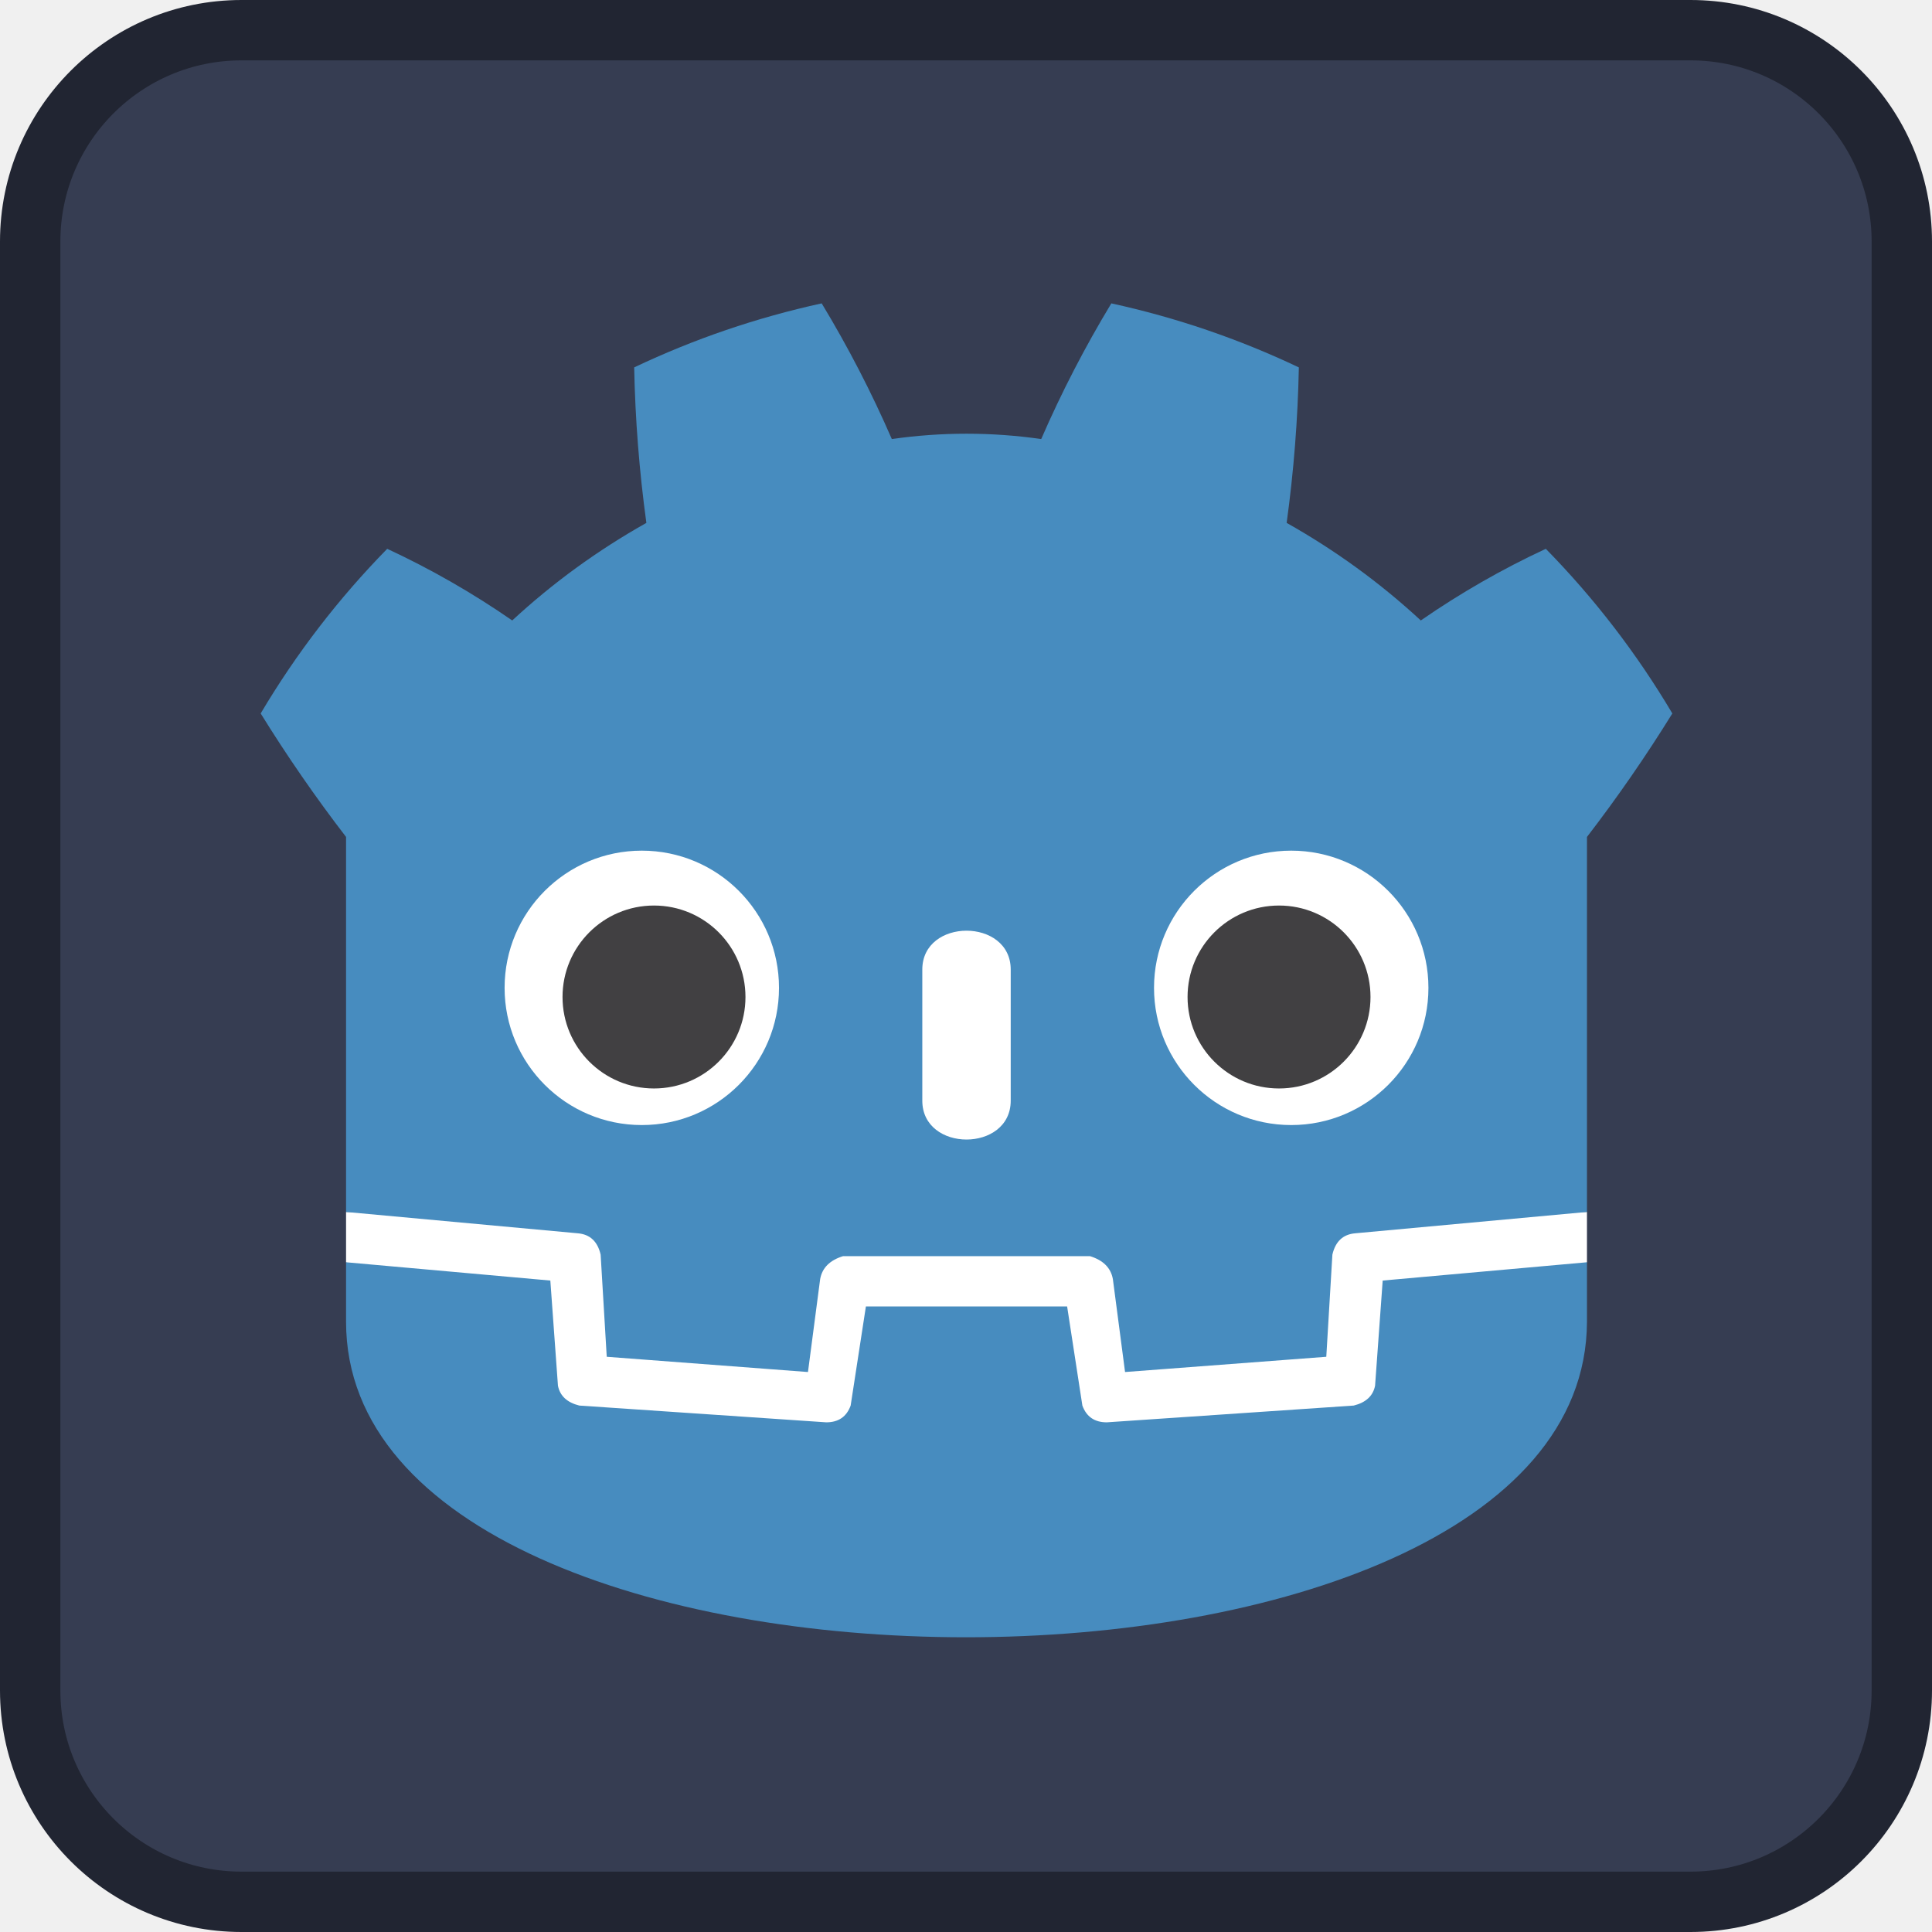
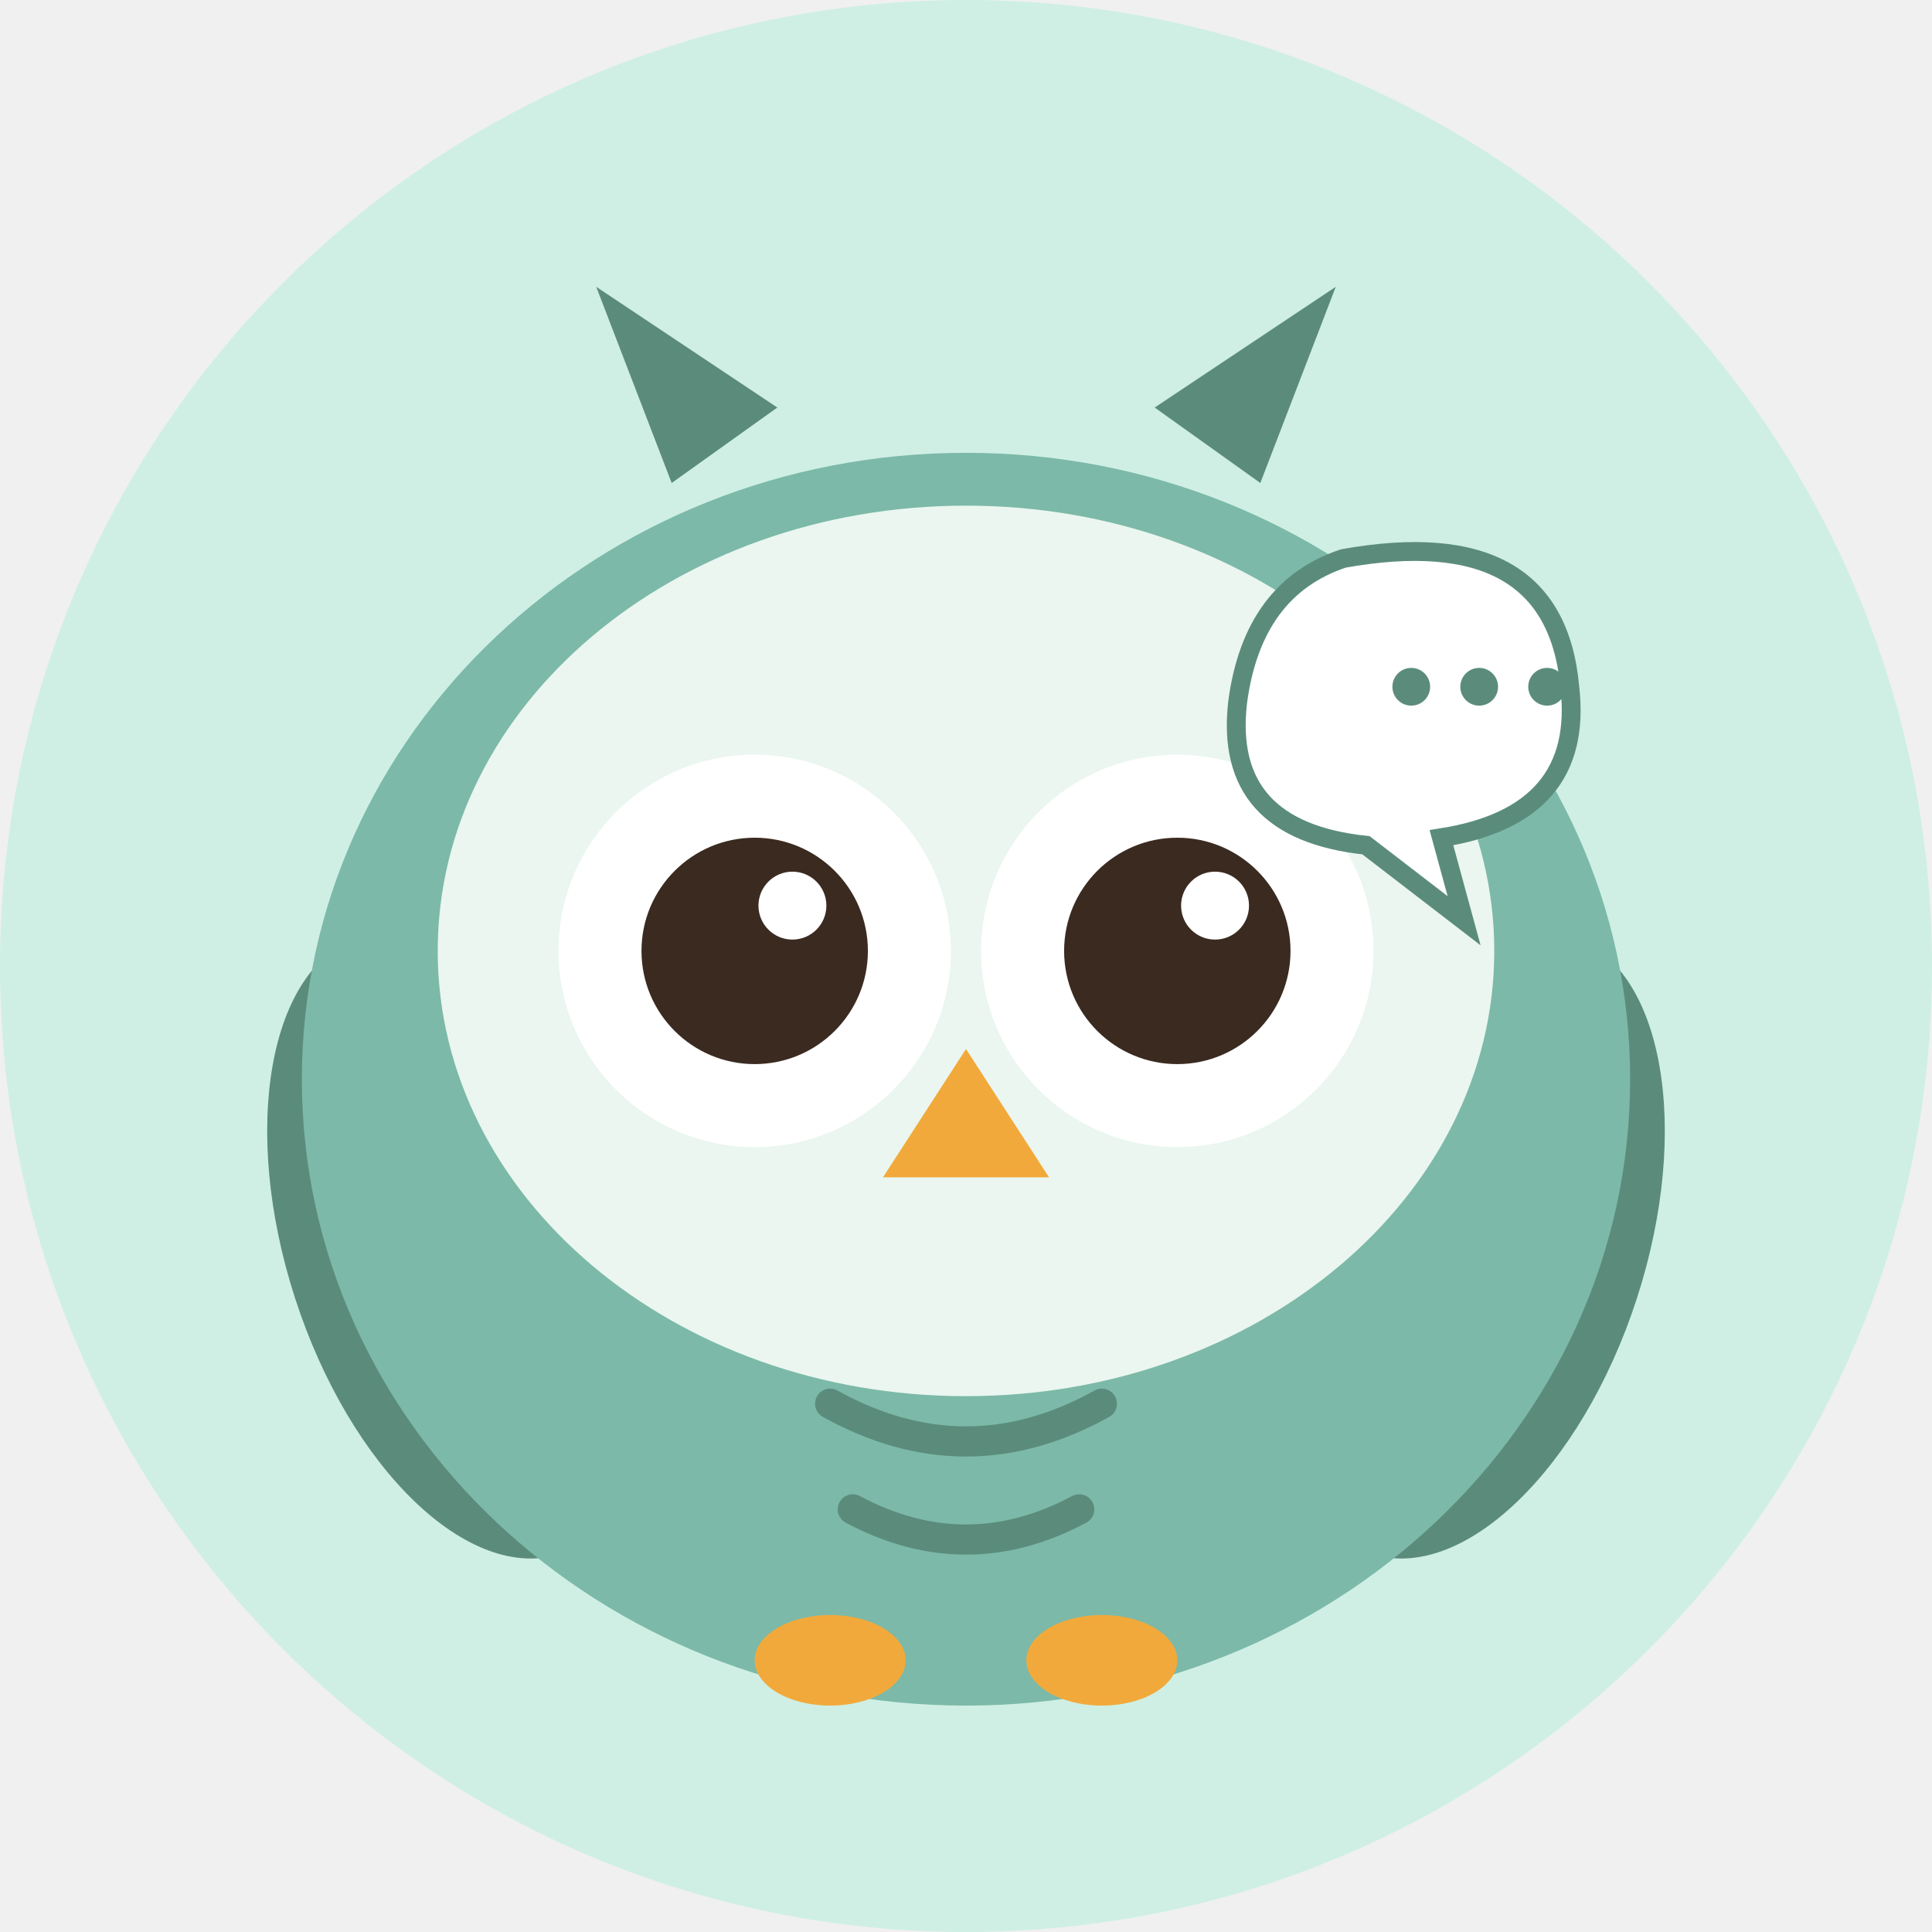
- <svg xmlns="http://www.w3.org/2000/svg" width="128" height="128">
-   <rect width="124" height="124" x="2" y="2" fill="#363d52" stroke="#212532" stroke-width="4" rx="14" />
-   <g fill="#fff" transform="translate(12.322 12.322)scale(.101)">
-     <path d="M105 673v33q407 354 814 0v-33z" />
-     <path fill="#478cbf" d="m105 673 152 14q12 1 15 14l4 67 132 10 8-61q2-11 15-15h162q13 4 15 15l8 61 132-10 4-67q3-13 15-14l152-14V427q30-39 56-81-35-59-83-108-43 20-82 47-40-37-88-64 7-51 8-102-59-28-123-42-26 43-46 89-49-7-98 0-20-46-46-89-64 14-123 42 1 51 8 102-48 27-88 64-39-27-82-47-48 49-83 108 26 42 56 81zm0 33v39c0 276 813 276 814 0v-39l-134 12-5 69q-2 10-14 13l-162 11q-12 0-16-11l-10-65H446l-10 65q-4 11-16 11l-162-11q-12-3-14-13l-5-69z" />
-     <path d="M483 600c0 34 58 34 58 0v-86c0-34-58-34-58 0z" />
-     <circle cx="725" cy="526" r="90" />
-     <circle cx="299" cy="526" r="90" />
-   </g>
-   <g fill="#414042" transform="translate(12.322 12.322)scale(.101)">
-     <circle cx="307" cy="532" r="60" />
-     <circle cx="717" cy="532" r="60" />
-   </g>
+ <svg xmlns="http://www.w3.org/2000/svg" width="512" height="512" viewBox="0 0 512 512">
+   <circle cx="256" cy="256" r="256" fill="#CFEFE4" />
+   <ellipse cx="122" cy="330" rx="46" ry="86" fill="#5B8C7B" transform="rotate(-18 122 330)" />
+   <ellipse cx="390" cy="330" rx="46" ry="86" fill="#5B8C7B" transform="rotate(18 390 330)" />
+   <ellipse cx="256" cy="286" rx="176" ry="166" fill="#7CB9A8" />
+   <path d="M 178 128 L 158 76 L 206 108 Z" fill="#5B8C7B" />
+   <path d="M 334 128 L 354 76 L 306 108 Z" fill="#5B8C7B" />
+   <ellipse cx="256" cy="252" rx="140" ry="118" fill="#EAF6EF" />
+   <circle cx="200" cy="252" r="52" fill="#FFFFFF" />
+   <circle cx="312" cy="252" r="52" fill="#FFFFFF" />
+   <circle cx="200" cy="252" r="30" fill="#3A2A20" />
+   <circle cx="312" cy="252" r="30" fill="#3A2A20" />
+   <circle cx="210" cy="240" r="9" fill="#FFFFFF" />
+   <circle cx="322" cy="240" r="9" fill="#FFFFFF" />
+   <polygon points="256,278 234,312 278,312" fill="#F2A93B" />
+   <path d="M 220 372 q 36 20 72 0" fill="none" stroke="#5B8C7B" stroke-width="8" stroke-linecap="round" />
+   <path d="M 226 400 q 30 16 60 0" fill="none" stroke="#5B8C7B" stroke-width="8" stroke-linecap="round" />
+   <ellipse cx="220" cy="440" rx="20" ry="12" fill="#F2A93B" />
+   <ellipse cx="292" cy="440" rx="20" ry="12" fill="#F2A93B" />
+   <path d="M 356 148 q 56 -10 60 34 q 4 34 -34 40 l 6 22 l -26 -20 q -38 -4 -34 -38 q 4 -30 28 -38 Z" fill="#FFFFFF" stroke="#5B8C7B" stroke-width="5" />
+   <circle cx="374" cy="182" r="5" fill="#5B8C7B" />
+   <circle cx="392" cy="182" r="5" fill="#5B8C7B" />
+   <circle cx="410" cy="182" r="5" fill="#5B8C7B" />
</svg>
